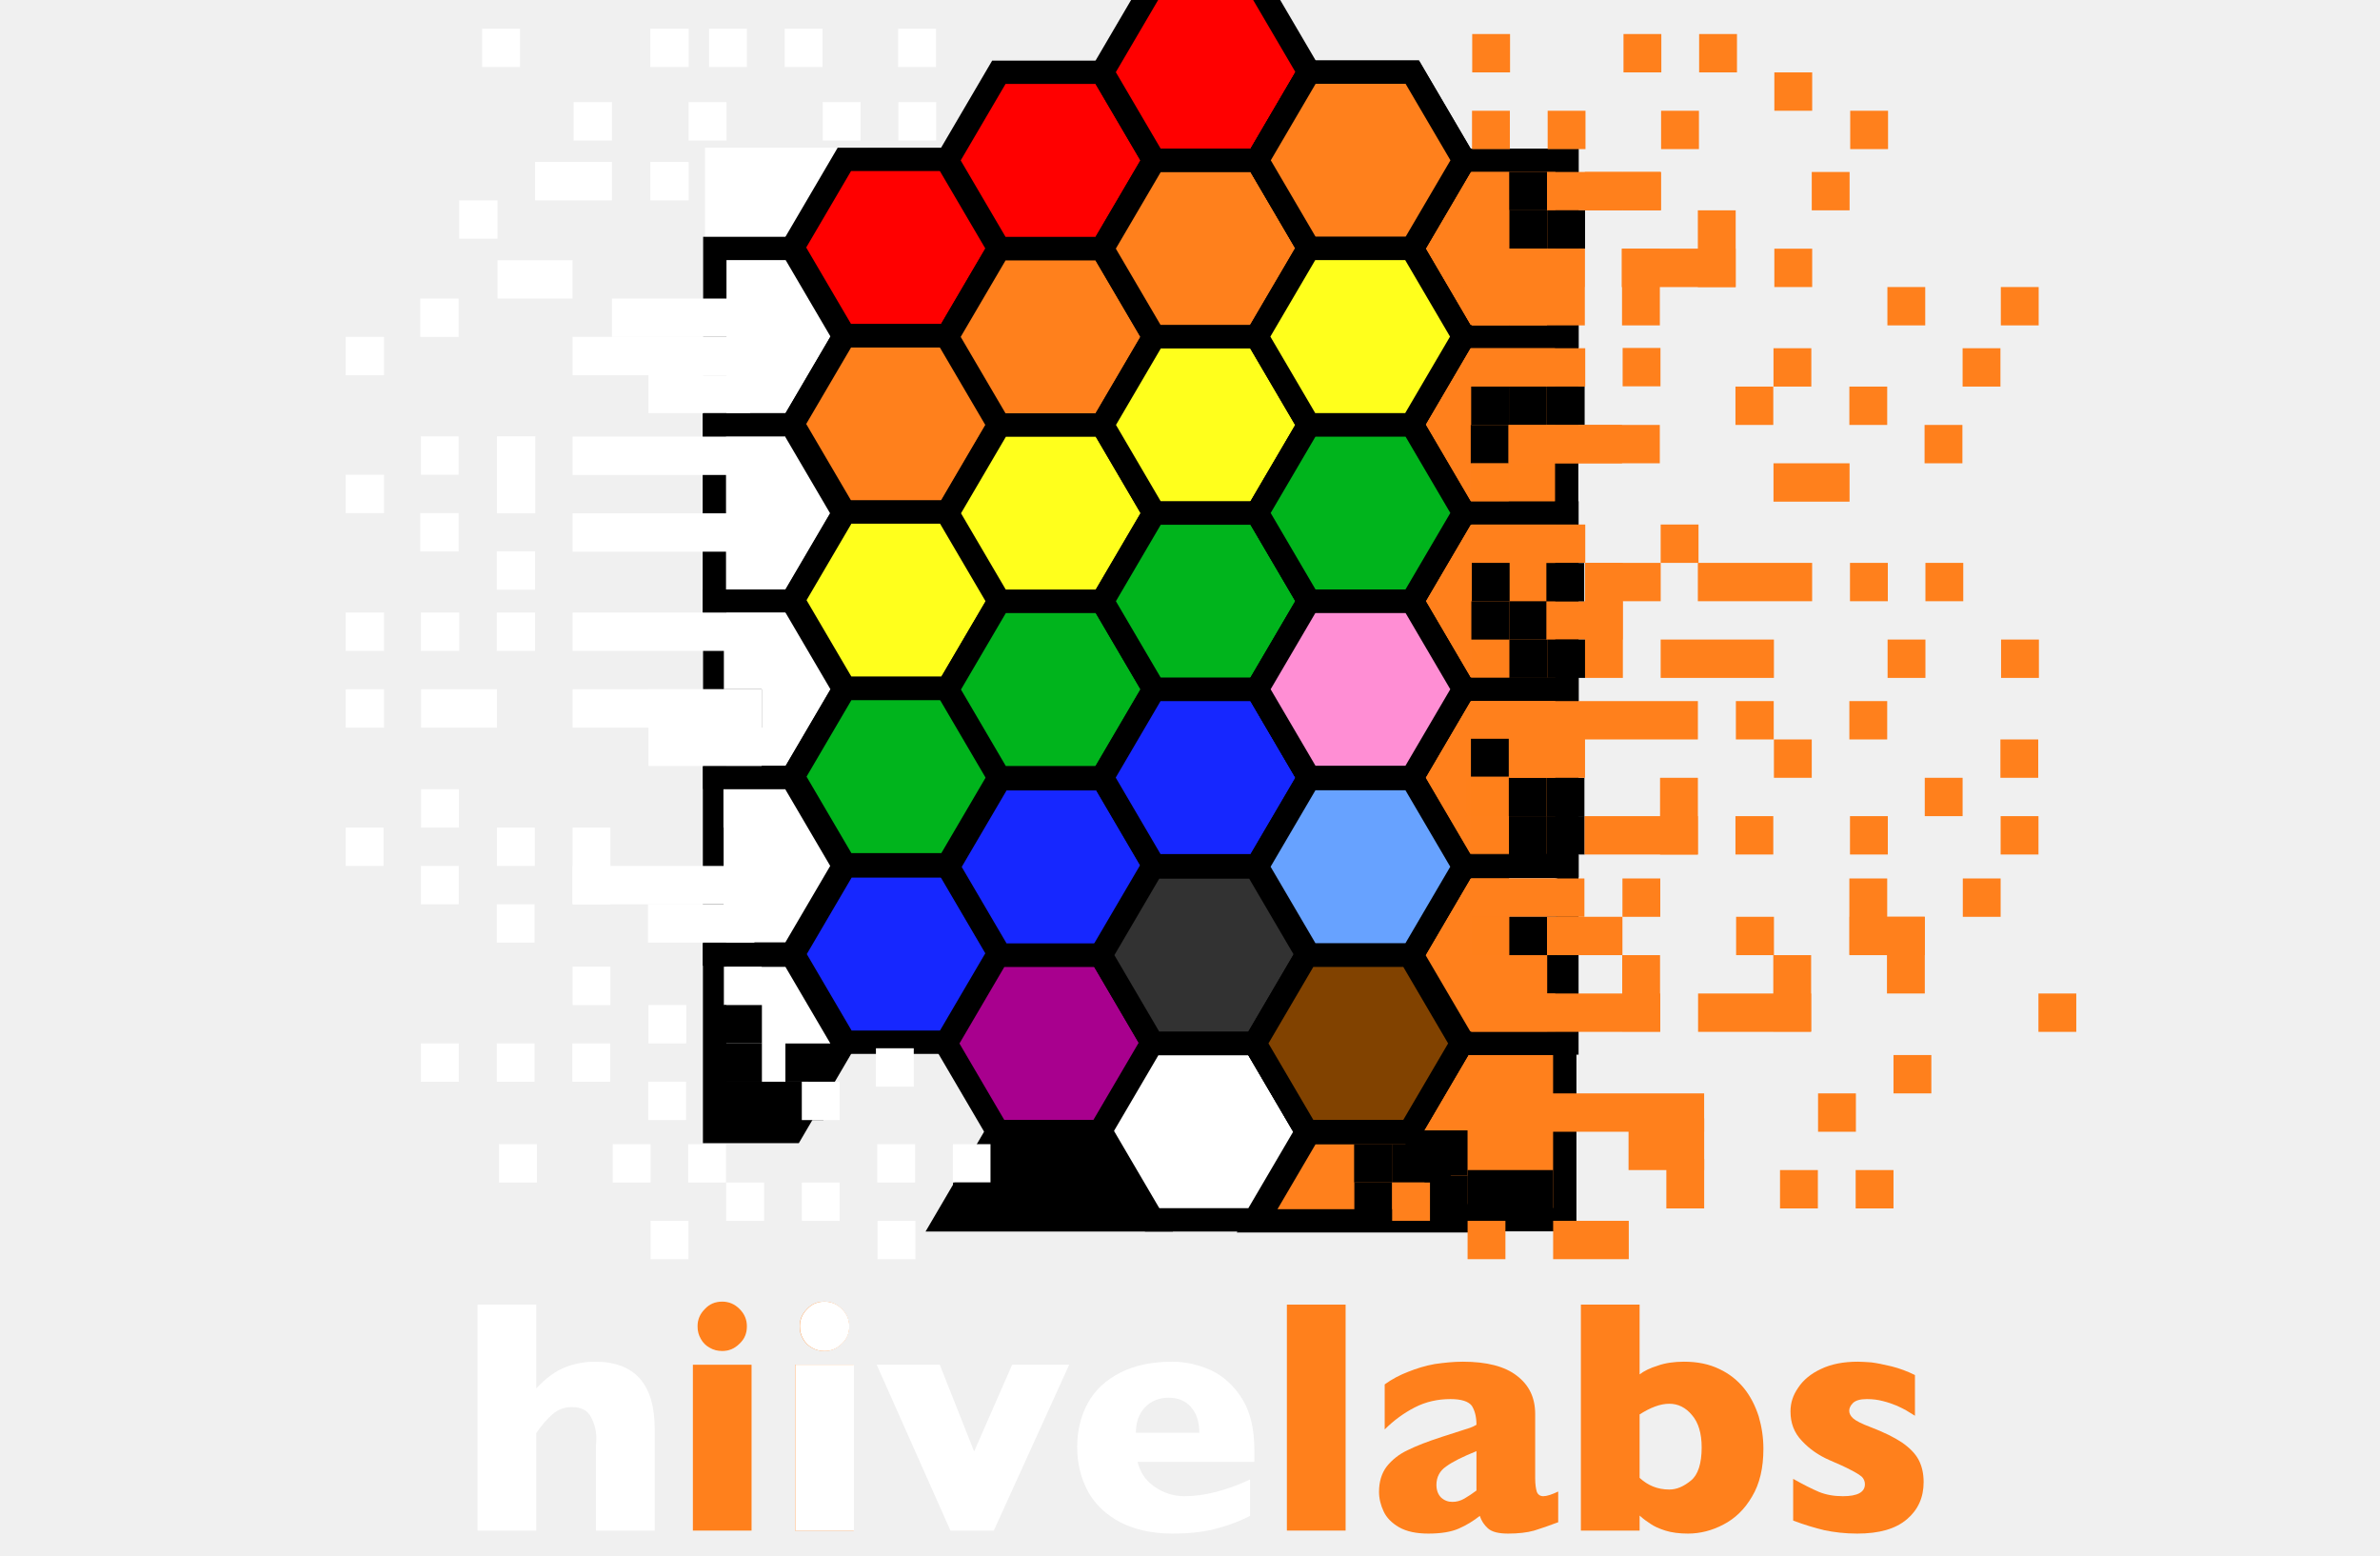
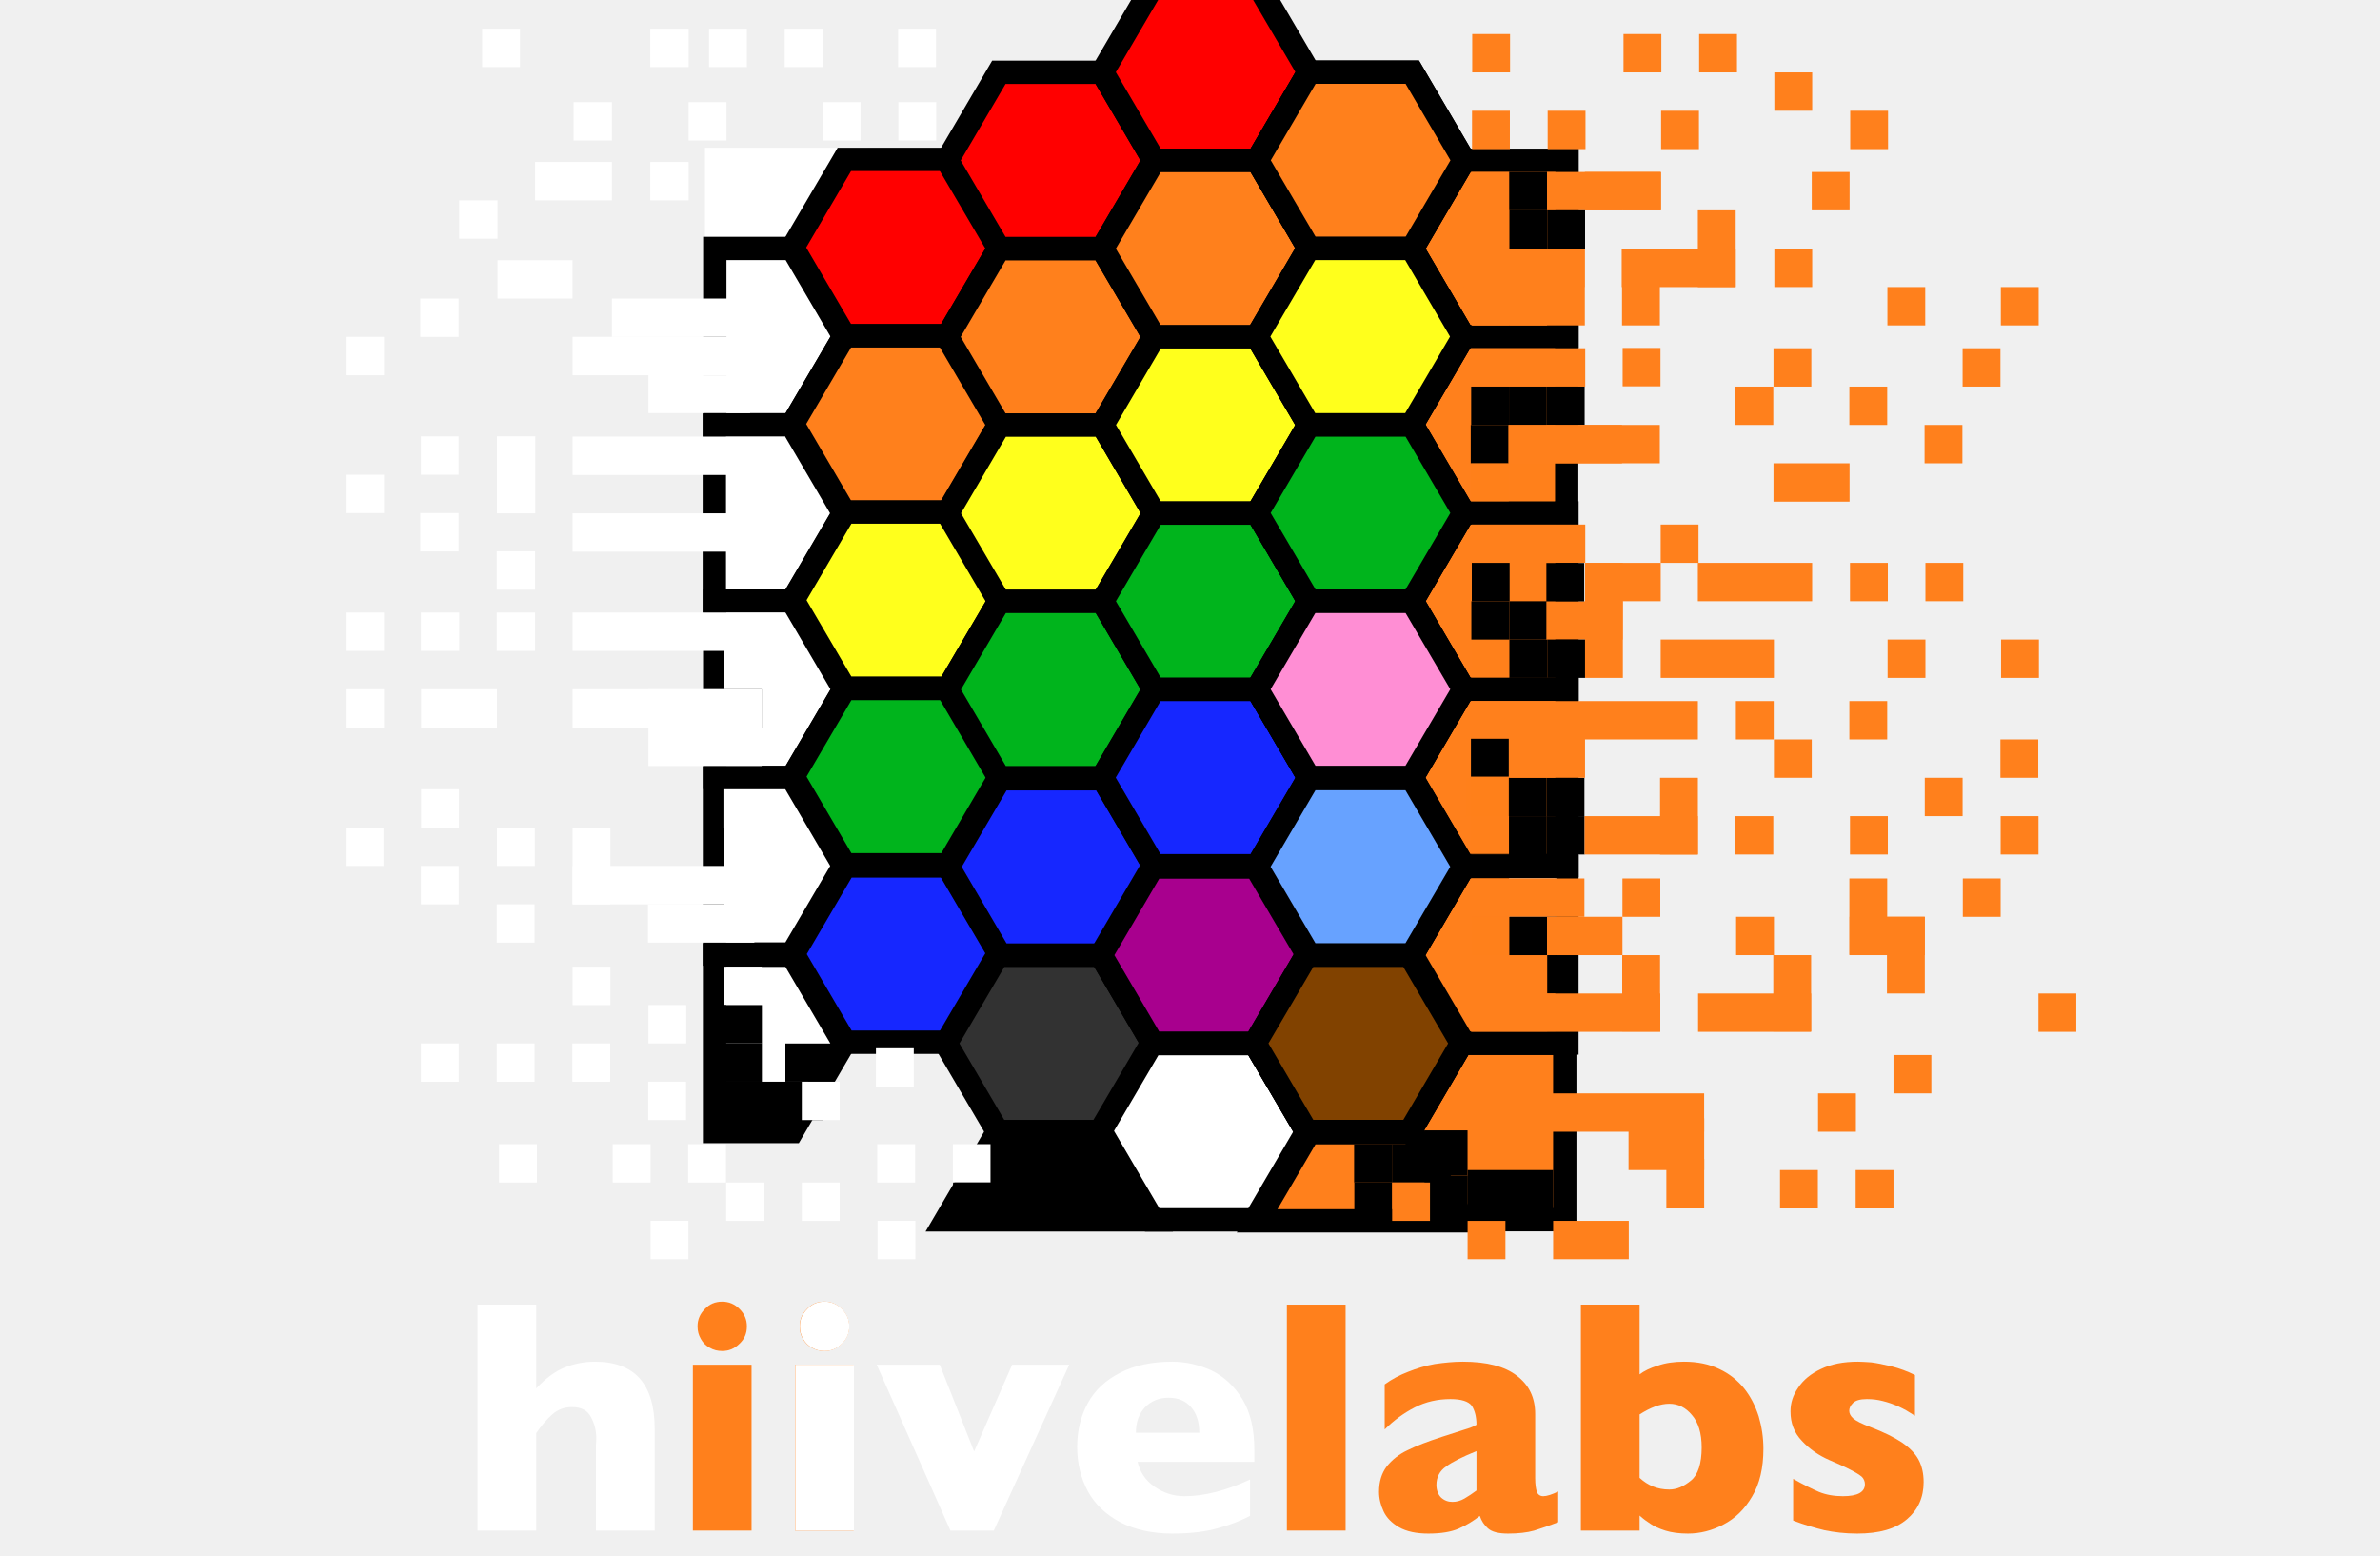
<svg xmlns="http://www.w3.org/2000/svg" width="100%" height="100%" viewBox="0 0 612 400" version="1.1" xml:space="preserve" style="fill-rule:evenodd;clip-rule:evenodd;stroke-miterlimit:10;">
  <g id="Layer_1" transform="matrix(1,0,0,1,0,-80)">
    <g transform="matrix(1,0,0,1,3,0)">
      <g>
        <path d="M181.29,120.97L181.29,143.89L201.47,143.89L214.91,120.97L181.29,120.97Z" style="fill:white;fill-rule:nonzero;" />
      </g>
      <g>
        <path d="M181.29,120.97L181.29,143.89L201.47,143.89L214.91,120.97L181.29,120.97Z" style="fill:none;fill-rule:nonzero;stroke:white;stroke-width:6px;" />
      </g>
    </g>
    <g>
      <path d="M183.81,189.19L183.81,143.87L203.75,143.87L217.04,166.53L203.75,189.19L183.81,189.19Z" style="fill:white;fill-rule:nonzero;stroke:black;stroke-width:6px;" />
      <path d="M183.69,234.6L183.69,189.28L203.63,189.28L216.92,211.94L203.63,234.6L183.69,234.6Z" style="fill:white;fill-rule:nonzero;stroke:black;stroke-width:6px;" />
      <path d="M183.79,279.85L183.79,234.53L203.73,234.53L217.02,257.19L203.73,279.85L183.79,279.85Z" style="fill:white;fill-rule:nonzero;stroke:black;stroke-width:6px;" />
      <path d="M183.73,325.26L183.73,279.94L203.67,279.94L216.96,302.6L203.67,325.26L183.73,325.26Z" style="fill:white;fill-rule:nonzero;stroke:black;stroke-width:6px;" />
    </g>
    <path d="M183.75,370.88L183.75,325.56L203.69,325.56L216.98,348.22L203.69,370.88L183.75,370.88Z" style="fill:white;fill-rule:nonzero;stroke:black;stroke-width:6px;" />
    <path d="M217.12,166.28L203.83,143.63L217.12,120.97L243.69,120.97L256.98,143.63L243.69,166.28L217.12,166.28Z" style="fill:rgb(255,0,0);fill-rule:nonzero;stroke:black;stroke-width:6px;" />
    <path d="M217.12,211.65L203.83,188.99L217.12,166.34L243.69,166.34L256.98,188.99L243.69,211.65L217.12,211.65Z" style="fill:rgb(255,128,28);fill-rule:nonzero;stroke:black;stroke-width:6px;" />
    <path d="M217.21,256.94L203.92,234.29L217.21,211.63L243.78,211.63L257.07,234.29L243.78,256.94L217.21,256.94Z" style="fill:rgb(255,255,28);fill-rule:nonzero;stroke:black;stroke-width:6px;" />
    <path d="M217.21,302.31L203.92,279.65L217.21,256.99L243.78,256.99L257.07,279.65L243.78,302.31L217.21,302.31Z" style="fill:rgb(0,180,28);fill-rule:nonzero;stroke:black;stroke-width:6px;" />
    <path d="M217.27,347.93L203.98,325.27L217.27,302.61L243.84,302.61L257.13,325.27L243.84,347.93L217.27,347.93Z" style="fill:rgb(22,39,255);fill-rule:nonzero;stroke:black;stroke-width:6px;" />
    <path d="M256.85,143.89L243.56,121.24L256.85,98.58L283.42,98.58L296.71,121.24L283.42,143.89L256.85,143.89Z" style="fill:rgb(255,0,0);fill-rule:nonzero;stroke:black;stroke-width:6px;" />
    <path d="M256.85,189.26L243.56,166.6L256.85,143.95L283.42,143.95L296.71,166.6L283.42,189.26L256.85,189.26Z" style="fill:rgb(255,128,28);fill-rule:nonzero;stroke:black;stroke-width:6px;" />
    <path d="M256.93,234.6L243.64,211.95L256.93,189.29L283.5,189.29L296.79,211.95L283.5,234.6L256.93,234.6Z" style="fill:rgb(255,255,28);fill-rule:nonzero;stroke:black;stroke-width:6px;" />
    <path d="M256.92,279.92L243.63,257.26L256.92,234.61L283.49,234.61L296.78,257.26L283.49,279.92L256.92,279.92Z" style="fill:rgb(0,180,28);fill-rule:nonzero;stroke:black;stroke-width:6px;" />
    <path d="M257.11,325.52L243.82,302.86L257.11,280.2L283.69,280.2L296.97,302.86L283.69,325.52L257.11,325.52Z" style="fill:rgb(22,39,255);fill-rule:nonzero;stroke:black;stroke-width:6px;" />
-     <path d="M256.53,370.91L243.24,348.25L256.53,325.59L283.1,325.59L296.39,348.25L283.1,370.91L256.53,370.91Z" style="fill:rgb(168,0,142);fill-rule:nonzero;stroke:black;stroke-width:6px;" />
+     <path d="M256.53,370.91L243.24,348.25L256.53,325.59L283.1,325.59L296.39,348.25L283.1,370.91L256.53,370.91Z" style="fill:rgb(50,50,50);fill-rule:nonzero;stroke:black;stroke-width:6px;" />
    <path d="M296.74,121.21L283.45,98.55L296.74,75.89L323.31,75.89L336.6,98.55L323.31,121.21L296.74,121.21Z" style="fill:rgb(255,0,0);fill-rule:nonzero;stroke:black;stroke-width:6px;" />
    <path d="M296.74,166.58L283.45,143.92L296.74,121.26L323.31,121.26L336.6,143.92L323.31,166.58L296.74,166.58Z" style="fill:rgb(255,128,28);fill-rule:nonzero;stroke:black;stroke-width:6px;" />
    <path d="M296.77,211.9L283.49,189.24L296.77,166.58L323.35,166.58L336.64,189.24L323.35,211.9L296.77,211.9Z" style="fill:rgb(255,255,28);fill-rule:nonzero;stroke:black;stroke-width:6px;" />
    <path d="M296.76,257.21L283.47,234.56L296.76,211.9L323.34,211.9L336.63,234.56L323.34,257.21L296.76,257.21Z" style="fill:rgb(0,180,28);fill-rule:nonzero;stroke:black;stroke-width:6px;" />
-     <path d="M296.37,348.2L283.08,325.54L296.37,302.88L322.94,302.88L336.23,325.54L322.94,348.2L296.37,348.2Z" style="fill:rgb(50,50,50);fill-rule:nonzero;stroke:black;stroke-width:6px;" />
+     <path d="M296.37,348.2L283.08,325.54L296.37,302.88L322.94,302.88L336.23,325.54L322.94,348.2L296.37,348.2Z" style="fill:rgb(168,0,142);fill-rule:nonzero;stroke:black;stroke-width:6px;" />
    <path d="M296.15,393.59L282.86,370.93L296.15,348.28L322.72,348.28L336.01,370.93L322.72,393.59L296.15,393.59Z" style="fill:white;fill-rule:nonzero;stroke:black;stroke-width:6px;" />
    <path d="M296.7,302.56L283.42,279.9L296.7,257.24L323.28,257.24L336.57,279.9L323.28,302.56L296.7,302.56Z" style="fill:rgb(22,39,255);fill-rule:nonzero;stroke:black;stroke-width:6px;" />
    <path d="M243.24,393.59L256.53,370.93L283.1,370.93L296.39,393.59L243.24,393.59Z" style="fill-rule:nonzero;stroke:black;stroke-width:6px;" />
    <rect x="127.94" y="146.89" width="19.29" height="9.86" style="fill:white;" />
    <rect x="108.07" y="156.75" width="9.86" height="9.86" style="fill:white;" />
    <rect x="88.89" y="166.6" width="9.86" height="9.86" style="fill:white;" />
    <rect x="147.24" y="166.6" width="51.08" height="9.86" style="fill:white;" />
    <rect x="166.74" y="176.46" width="26.15" height="9.73" style="fill:white;" />
    <rect x="108.23" y="192.18" width="9.7" height="9.86" style="fill:white;" />
    <rect x="127.79" y="192.16" width="9.86" height="19.81" style="fill:white;" />
    <rect x="88.89" y="202.04" width="9.86" height="9.86" style="fill:white;" />
    <rect x="108.07" y="211.9" width="9.86" height="9.86" style="fill:white;" />
    <rect x="147.24" y="211.96" width="58.45" height="9.86" style="fill:white;" />
    <rect x="127.73" y="221.73" width="9.86" height="9.86" style="fill:white;" />
    <rect x="88.89" y="237.47" width="9.86" height="9.86" style="fill:white;" />
    <rect x="108.23" y="237.47" width="9.86" height="9.86" style="fill:white;" />
    <rect x="127.73" y="237.47" width="9.86" height="9.86" style="fill:white;" />
    <rect x="147.24" y="237.47" width="54.7" height="9.86" style="fill:white;" />
    <rect x="186.14" y="245.43" width="11.17" height="13.71" style="fill:white;" />
    <rect x="88.89" y="257.19" width="9.86" height="9.86" style="fill:white;" />
    <rect x="108.28" y="257.19" width="19.5" height="9.86" style="fill:white;" />
    <rect x="147.24" y="257.19" width="48.52" height="9.86" style="fill:white;" />
    <rect x="186.14" y="257.19" width="9.73" height="9.86" />
    <rect x="166.74" y="257.19" width="29.12" height="19.72" style="fill:white;" />
    <rect x="108.28" y="282.89" width="9.73" height="9.86" style="fill:white;" />
    <rect x="186.03" y="282.89" width="15.91" height="9.86" style="fill:white;" />
    <rect x="88.89" y="292.75" width="9.73" height="9.86" style="fill:white;" />
    <rect x="127.79" y="292.75" width="9.73" height="9.86" style="fill:white;" />
    <rect x="147.24" y="292.75" width="9.73" height="19.72" style="fill:white;" />
    <rect x="186.08" y="287.82" width="9.73" height="25.16" style="fill:white;" />
    <rect x="108.23" y="302.61" width="9.73" height="9.86" style="fill:white;" />
    <rect x="147.24" y="302.61" width="48.52" height="9.86" style="fill:white;" />
    <rect x="127.73" y="312.46" width="9.73" height="9.86" style="fill:white;" />
    <rect x="166.63" y="312.46" width="27.35" height="9.86" style="fill:white;" />
    <rect x="167.29" y="393.84" width="9.73" height="9.86" style="fill:white;" />
    <rect x="225.65" y="393.84" width="9.73" height="9.86" style="fill:white;" />
    <rect x="123.98" y="87.38" width="9.73" height="9.86" style="fill:white;" />
    <rect x="167.22" y="87.38" width="9.86" height="9.86" style="fill:white;" />
    <rect x="182.33" y="87.38" width="9.73" height="9.86" style="fill:white;" />
    <rect x="201.78" y="87.38" width="9.73" height="9.86" style="fill:white;" />
    <rect x="230.95" y="87.38" width="9.73" height="9.86" style="fill:white;" />
    <rect x="147.5" y="106.26" width="9.86" height="9.86" style="fill:white;" />
    <rect x="177.08" y="106.26" width="9.73" height="9.86" style="fill:white;" />
    <rect x="211.56" y="106.26" width="9.73" height="9.86" style="fill:white;" />
    <rect x="231.01" y="106.26" width="9.73" height="9.86" style="fill:white;" />
    <rect x="137.59" y="121.64" width="19.77" height="9.86" style="fill:white;" />
    <rect x="167.22" y="121.64" width="9.86" height="9.86" style="fill:white;" />
    <rect x="118.08" y="131.5" width="9.86" height="9.86" style="fill:white;" />
    <g transform="matrix(1,0,0,1,0,-1)">
      <rect x="182.94" y="131.5" width="9.73" height="9.86" style="fill:white;" />
    </g>
    <rect x="147.24" y="328.51" width="9.73" height="9.86" style="fill:white;" />
    <rect x="166.74" y="338.37" width="9.73" height="9.86" style="fill:white;" />
    <rect x="127.73" y="348.23" width="9.73" height="9.86" style="fill:white;" />
    <rect x="147.18" y="348.23" width="9.73" height="9.86" style="fill:white;" />
    <rect x="166.69" y="358.08" width="9.73" height="9.86" style="fill:white;" />
    <rect x="186.14" y="358.08" width="16.95" height="9.86" />
    <rect x="225.24" y="349.48" width="9.73" height="9.86" style="fill:white;" />
    <rect x="128.33" y="374.13" width="9.73" height="9.86" style="fill:white;" />
    <path d="M138.05,383.99L138.05,374.13" style="fill:none;fill-rule:nonzero;" />
    <rect x="176.95" y="374.13" width="9.73" height="9.86" style="fill:white;" />
    <rect x="186.74" y="383.99" width="9.73" height="9.86" style="fill:white;" />
    <rect x="225.58" y="374.13" width="9.73" height="9.86" style="fill:white;" />
    <rect x="245.03" y="374.13" width="9.73" height="9.86" style="fill:white;" />
    <rect x="254.75" y="373.84" width="9.73" height="16.81" />
    <path d="M138.11,393.84L138.11,383.99" style="fill:none;fill-rule:nonzero;" />
    <path d="M157.56,383.99L157.56,393.84" style="fill:none;fill-rule:nonzero;" />
    <rect x="157.56" y="374.13" width="9.73" height="9.86" style="fill:white;" />
    <rect x="206.18" y="383.99" width="9.73" height="9.86" style="fill:white;" />
    <rect x="245.08" y="383.99" width="9.73" height="9.86" />
    <g>
      <path d="M376.38,166.53L363.1,143.87L376.38,121.21L402.96,121.21L402.96,166.53L376.38,166.53Z" style="fill:rgb(255,128,28);fill-rule:nonzero;stroke:black;stroke-width:6px;" />
      <path d="M375.79,393.54L362.5,370.88L375.79,348.23L402.37,348.23L402.37,393.54L375.79,393.54Z" style="fill:rgb(255,128,28);fill-rule:nonzero;stroke:black;stroke-width:6px;" />
      <path d="M376.35,302.51L363.06,279.85L376.35,257.19L402.93,257.19L402.93,302.51L376.35,302.51Z" style="fill:rgb(255,128,28);fill-rule:nonzero;stroke:black;stroke-width:6px;" />
      <path d="M376.36,257.19L363.07,234.53L376.36,211.87L402.93,211.87L402.93,257.19L376.36,257.19Z" style="fill:rgb(255,128,28);fill-rule:nonzero;stroke:black;stroke-width:6px;" />
      <path d="M376.28,211.85L362.99,189.19L376.28,166.53L402.86,166.53L402.86,211.85L376.28,211.85Z" style="fill:rgb(255,128,28);fill-rule:nonzero;stroke:black;stroke-width:6px;" />
      <path d="M376.34,348.13L363.06,325.47L376.34,302.81L402.92,302.81L402.92,348.13L376.34,348.13Z" style="fill:rgb(255,128,28);fill-rule:nonzero;stroke:black;stroke-width:6px;" />
    </g>
    <rect x="378.35" y="124.21" width="9.73" height="9.86" style="fill:rgb(255,128,28);" />
    <rect x="388.08" y="124.21" width="9.73" height="9.86" />
    <rect x="407.53" y="124.21" width="9.73" height="9.86" style="fill:rgb(255,128,28);" />
    <rect x="417.25" y="124.21" width="9.73" height="9.86" style="fill:rgb(255,128,28);" />
    <rect x="465.88" y="124.21" width="9.73" height="9.86" style="fill:rgb(255,128,28);" />
    <rect x="378.41" y="134.07" width="9.73" height="9.86" style="fill:rgb(255,128,28);" />
    <rect x="436.59" y="134.07" width="9.73" height="19.72" style="fill:rgb(255,128,28);" />
    <rect x="378.3" y="143.93" width="9.73" height="9.86" style="fill:rgb(255,128,28);" />
    <rect x="417.03" y="143.92" width="29.28" height="9.88" style="fill:rgb(255,128,28);" />
    <rect x="456.26" y="143.93" width="9.73" height="9.86" style="fill:rgb(255,128,28);" />
    <rect x="378.35" y="153.79" width="9.73" height="9.86" style="fill:rgb(255,128,28);" />
    <rect x="397.8" y="124.21" width="29.34" height="9.86" style="fill:rgb(255,128,28);" />
    <rect x="388.13" y="134.07" width="9.73" height="9.86" />
    <rect x="397.86" y="134.07" width="9.73" height="9.86" />
    <rect x="376.5" y="143.93" width="30.97" height="9.86" style="fill:rgb(255,128,28);" />
    <rect x="388.08" y="153.79" width="9.73" height="9.86" style="fill:rgb(255,128,28);" />
    <rect x="378.52" y="143.93" width="29.01" height="19.72" style="fill:rgb(255,128,28);" />
    <rect x="417.09" y="143.93" width="9.73" height="19.72" style="fill:rgb(255,128,28);" />
    <rect x="485.33" y="153.79" width="9.73" height="9.86" style="fill:rgb(255,128,28);" />
    <rect x="514.5" y="153.79" width="9.73" height="9.86" style="fill:rgb(255,128,28);" />
    <rect x="378.24" y="169.52" width="29.39" height="9.86" style="fill:rgb(255,128,28);" />
    <rect x="417.25" y="169.45" width="9.73" height="9.86" style="fill:rgb(255,128,28);" />
    <rect x="456.04" y="169.52" width="9.73" height="9.86" style="fill:rgb(255,128,28);" />
    <rect x="504.67" y="169.52" width="9.73" height="9.86" style="fill:rgb(255,128,28);" />
    <rect x="378.3" y="179.38" width="9.73" height="9.86" />
    <rect x="388.02" y="179.38" width="9.73" height="9.86" />
    <rect x="397.75" y="179.38" width="9.73" height="9.86" />
    <rect x="475.55" y="179.38" width="9.73" height="9.86" style="fill:rgb(255,128,28);" />
    <rect x="378.19" y="189.24" width="9.73" height="9.86" />
    <rect x="397.64" y="189.24" width="9.73" height="9.86" style="fill:rgb(255,128,28);" />
    <rect x="407.36" y="189.24" width="9.73" height="9.86" style="fill:rgb(255,128,28);" />
    <rect x="387.91" y="189.24" width="38.9" height="9.86" style="fill:rgb(255,128,28);" />
    <rect x="494.89" y="189.24" width="9.73" height="9.86" style="fill:rgb(255,128,28);" />
    <rect x="378.24" y="199.1" width="9.73" height="9.86" style="fill:rgb(255,128,28);fill-opacity:0.32;" />
    <rect x="378.3" y="199.1" width="21.51" height="9.86" style="fill:rgb(255,128,28);fill-opacity:0.32;" />
    <rect x="456.04" y="199.1" width="19.56" height="9.86" style="fill:rgb(255,128,28);" />
    <rect x="378.41" y="214.84" width="29.23" height="9.86" style="fill:rgb(255,128,28);" />
    <rect x="378.46" y="224.7" width="9.73" height="9.86" style="fill:rgb(255,128,28);fill-opacity:0.32;" />
    <rect x="378.35" y="234.56" width="9.73" height="9.86" style="fill:rgb(255,128,28);fill-opacity:0.32;" />
    <rect x="388.08" y="234.56" width="9.73" height="9.86" />
    <rect x="378.41" y="244.41" width="9.73" height="9.86" style="fill:rgb(255,128,28);fill-opacity:0.32;" />
    <rect x="388.13" y="244.41" width="9.73" height="9.86" />
    <rect x="378.3" y="260.23" width="58.3" height="9.86" style="fill:rgb(255,128,28);" />
    <rect x="378.35" y="270.09" width="9.73" height="9.86" style="fill:rgb(255,128,28);fill-opacity:0.32;" />
    <rect x="376.85" y="279.95" width="11.11" height="9.86" style="fill:rgb(255,128,28);fill-opacity:0.32;" />
    <rect x="387.97" y="279.95" width="9.73" height="9.86" />
    <rect x="378.3" y="279.95" width="9.73" height="19.72" style="fill:rgb(255,128,28);fill-opacity:0.32;" />
    <rect x="388.02" y="289.81" width="9.73" height="9.86" />
    <rect x="427.03" y="214.84" width="9.73" height="9.86" style="fill:rgb(255,128,28);" />
    <rect x="407.64" y="224.7" width="19.4" height="9.86" style="fill:rgb(255,128,28);" />
    <rect x="436.59" y="224.7" width="29.39" height="9.86" style="fill:rgb(255,128,28);" />
    <rect x="475.71" y="224.7" width="9.73" height="9.86" style="fill:rgb(255,128,28);" />
    <rect x="495.11" y="224.7" width="9.73" height="9.86" style="fill:rgb(255,128,28);" />
    <rect x="397.64" y="234.56" width="19.61" height="9.86" style="fill:rgb(255,128,28);" />
    <rect x="397.86" y="244.41" width="9.73" height="9.86" />
    <rect x="407.58" y="224.73" width="9.73" height="29.54" style="fill:rgb(255,128,28);" />
    <rect x="427.03" y="244.41" width="29.12" height="9.86" style="fill:rgb(255,128,28);" />
    <rect x="485.38" y="244.41" width="9.73" height="9.86" style="fill:rgb(255,128,28);" />
    <rect x="514.56" y="244.41" width="9.73" height="9.86" style="fill:rgb(255,128,28);" />
    <rect x="446.37" y="260.23" width="9.73" height="9.86" style="fill:rgb(255,128,28);" />
    <rect x="475.55" y="260.23" width="9.73" height="9.86" style="fill:rgb(255,128,28);" />
    <rect x="456.15" y="270.09" width="9.73" height="9.86" style="fill:rgb(255,128,28);" />
    <rect x="397.69" y="279.95" width="9.73" height="9.86" />
    <rect x="426.87" y="279.95" width="9.73" height="19.72" style="fill:rgb(255,128,28);" />
    <rect x="446.26" y="289.81" width="9.73" height="9.86" style="fill:rgb(255,128,28);" />
    <rect x="494.94" y="279.95" width="9.73" height="9.86" style="fill:rgb(255,128,28);" />
    <rect x="514.39" y="270.09" width="9.73" height="9.86" style="fill:rgb(255,128,28);" />
    <rect x="397.75" y="289.81" width="9.73" height="9.86" />
    <rect x="407.47" y="289.81" width="29.12" height="9.86" style="fill:rgb(255,128,28);" />
    <rect x="514.45" y="289.81" width="9.73" height="9.86" style="fill:rgb(255,128,28);" />
    <rect x="388.04" y="305.83" width="12.36" height="9.86" style="fill:white;" />
    <rect x="417.2" y="305.83" width="9.73" height="9.86" style="fill:rgb(255,128,28);" />
    <rect x="378.35" y="305.83" width="29.07" height="9.86" style="fill:rgb(255,128,28);" />
    <rect x="475.55" y="305.83" width="9.73" height="19.64" style="fill:rgb(255,128,28);" />
    <rect x="504.72" y="305.83" width="9.73" height="9.86" style="fill:rgb(255,128,28);" />
    <rect x="378.35" y="315.68" width="9.73" height="9.86" style="fill:rgb(255,128,28);fill-opacity:0.32;" />
    <rect x="388.11" y="315.68" width="12.36" height="9.86" />
    <rect x="397.8" y="315.68" width="19.4" height="9.86" style="fill:rgb(255,128,28);" />
    <rect x="446.43" y="315.68" width="9.73" height="9.86" style="fill:rgb(255,128,28);" />
    <rect x="475.6" y="315.68" width="19.34" height="9.86" style="fill:rgb(255,128,28);" />
    <rect x="387.97" y="325.54" width="12.36" height="9.86" />
    <rect x="417.14" y="325.54" width="9.73" height="19.61" style="fill:rgb(255,128,28);" />
    <rect x="455.99" y="325.54" width="9.73" height="19.61" style="fill:rgb(255,128,28);" />
    <rect x="485.22" y="315.68" width="9.73" height="19.72" style="fill:rgb(255,128,28);" />
    <rect x="436.65" y="335.4" width="29.07" height="9.86" style="fill:rgb(255,128,28);" />
    <rect x="524.17" y="335.4" width="9.73" height="9.86" style="fill:rgb(255,128,28);" />
    <rect x="486.9" y="351.22" width="9.73" height="9.86" style="fill:rgb(255,128,28);" />
    <rect x="383.76" y="361.08" width="54.45" height="9.86" style="fill:rgb(255,128,28);" />
    <rect x="467.5" y="361.08" width="9.73" height="9.86" style="fill:rgb(255,128,28);" />
    <rect x="418.77" y="367.5" width="19.45" height="13.29" style="fill:rgb(255,128,28);" />
    <rect x="428.49" y="377.93" width="9.73" height="12.72" style="fill:rgb(255,128,28);" />
    <rect x="457.72" y="380.79" width="9.73" height="9.86" style="fill:rgb(255,128,28);" />
    <rect x="477.17" y="380.79" width="9.73" height="9.86" style="fill:rgb(255,128,28);" />
    <rect x="378.57" y="88.75" width="9.73" height="9.86" style="fill:rgb(255,128,28);" />
    <rect x="417.47" y="88.75" width="9.73" height="9.86" style="fill:rgb(255,128,28);" />
    <rect x="436.92" y="88.75" width="9.73" height="9.86" style="fill:rgb(255,128,28);" />
    <rect x="456.26" y="98.61" width="9.73" height="9.86" style="fill:rgb(255,128,28);" />
    <rect x="378.52" y="108.47" width="9.73" height="9.86" style="fill:rgb(255,128,28);" />
    <rect x="397.97" y="108.47" width="9.73" height="9.86" style="fill:rgb(255,128,28);" />
    <rect x="427.14" y="108.47" width="9.73" height="9.86" style="fill:rgb(255,128,28);" />
    <rect x="475.77" y="108.47" width="9.73" height="9.86" style="fill:rgb(255,128,28);" />
    <g>
      <path d="M336.58,143.87L323.3,121.21L336.58,98.55L363.16,98.55L376.45,121.21L363.16,143.87L336.58,143.87Z" style="fill:rgb(255,128,28);fill-rule:nonzero;stroke:black;stroke-width:6px;" />
      <path d="M335.99,370.88L322.7,348.23L335.99,325.57L362.57,325.57L375.85,348.23L362.57,370.88L335.99,370.88Z" style="fill:rgb(255,128,28);fill-rule:nonzero;stroke:black;stroke-width:6px;" />
      <path d="M336.55,279.85L323.26,257.19L336.55,234.53L363.12,234.53L376.41,257.19L363.12,279.85L336.55,279.85Z" style="fill:rgb(255,128,28);fill-rule:nonzero;stroke:black;stroke-width:6px;" />
      <path d="M336.56,234.53L323.27,211.87L336.56,189.21L363.13,189.21L376.42,211.87L363.13,234.53L336.56,234.53Z" style="fill:rgb(255,128,28);fill-rule:nonzero;stroke:black;stroke-width:6px;" />
      <path d="M336.48,189.19L323.19,166.53L336.48,143.87L363.06,143.87L376.34,166.53L363.06,189.19L336.48,189.19Z" style="fill:rgb(255,128,28);fill-rule:nonzero;stroke:black;stroke-width:6px;" />
      <path d="M336.54,325.47L323.25,302.81L336.54,280.15L363.12,280.15L376.4,302.81L363.12,325.47L336.54,325.47Z" style="fill:rgb(255,128,28);fill-rule:nonzero;stroke:black;stroke-width:6px;" />
    </g>
    <path d="M336.58,143.87L323.3,121.21L336.58,98.55L363.16,98.55L376.45,121.21L363.16,143.87L336.58,143.87Z" style="fill:rgb(255,128,28);fill-rule:nonzero;stroke:black;stroke-width:6px;" />
    <path d="M335.99,370.88L322.7,348.23L335.99,325.57L362.57,325.57L375.85,348.23L362.57,370.88L335.99,370.88Z" style="fill:rgb(129,66,0);fill-rule:nonzero;stroke:black;stroke-width:6px;" />
    <path d="M336.55,279.85L323.26,257.19L336.55,234.53L363.12,234.53L376.41,257.19L363.12,279.85L336.55,279.85Z" style="fill:rgb(255,142,212);fill-rule:nonzero;stroke:black;stroke-width:6px;" />
    <path d="M336.56,234.53L323.27,211.87L336.56,189.21L363.13,189.21L376.42,211.87L363.13,234.53L336.56,234.53Z" style="fill:rgb(0,180,28);fill-rule:nonzero;stroke:black;stroke-width:6px;" />
    <path d="M336.48,189.19L323.19,166.53L336.48,143.87L363.06,143.87L376.34,166.53L363.06,189.19L336.48,189.19Z" style="fill:rgb(255,255,28);fill-rule:nonzero;stroke:black;stroke-width:6px;" />
    <path d="M336.54,325.47L323.25,302.81L336.54,280.15L363.12,280.15L376.4,302.81L363.12,325.47L336.54,325.47Z" style="fill:rgb(103,162,255);fill-rule:nonzero;stroke:black;stroke-width:6px;" />
    <path d="M323.26,393.84L336.55,371.19L363.12,371.19L376.41,393.84L323.26,393.84Z" style="fill:rgb(255,128,28);fill-rule:nonzero;stroke:black;stroke-width:6px;" />
    <rect x="348.2" y="374.13" width="9.73" height="9.86" />
    <rect x="348.26" y="383.99" width="9.73" height="9.86" />
    <rect x="377.38" y="393.84" width="9.73" height="9.86" style="fill:rgb(255,128,28);" />
    <rect x="399.38" y="393.84" width="19.45" height="9.86" style="fill:rgb(255,128,28);" />
    <rect x="366.3" y="382.22" width="11.13" height="11.63" />
    <rect x="366.24" y="370.59" width="11.13" height="11.63" />
    <rect x="377.38" y="380.79" width="22" height="13.05" />
    <rect x="357.93" y="374.13" width="9.73" height="9.86" />
    <rect x="357.98" y="383.99" width="9.73" height="9.86" style="fill:rgb(255,128,28);" />
    <rect x="446.26" y="179.38" width="9.73" height="9.86" style="fill:rgb(255,128,28);" />
    <rect x="378.46" y="224.7" width="9.73" height="9.86" />
    <rect x="378.35" y="234.56" width="9.73" height="9.86" />
    <rect x="378.24" y="269.92" width="9.73" height="9.73" />
    <rect x="388.13" y="260.5" width="19.45" height="19.45" style="fill:rgb(255,128,28);" />
    <rect x="475.71" y="289.81" width="9.73" height="9.86" style="fill:rgb(255,128,28);" />
    <rect x="397.64" y="224.73" width="9.73" height="9.86" />
    <rect x="182.94" y="121.64" width="9.73" height="9.86" style="fill:white;" />
    <rect x="192.66" y="121.64" width="9.73" height="9.86" style="fill:white;" />
    <rect x="157.36" y="156.75" width="44.58" height="9.86" style="fill:white;" />
    <rect x="201.96" y="348.25" width="12.2" height="9.83" />
    <rect x="202.02" y="358.08" width="9.73" height="9.86" />
    <rect x="206.18" y="358.08" width="9.73" height="9.86" style="fill:white;" />
    <rect x="186.14" y="328.51" width="9.73" height="9.86" style="fill:white;" />
    <rect x="186.19" y="338.37" width="9.73" height="9.86" />
    <rect x="186.19" y="348.23" width="9.73" height="9.86" />
    <rect x="147.24" y="192.24" width="54.7" height="9.86" style="fill:white;" />
    <rect x="108.23" y="348.23" width="9.73" height="9.86" style="fill:white;" />
    <rect x="378.24" y="325.54" width="19.61" height="19.61" style="fill:rgb(255,128,28);" />
    <rect x="378.3" y="335.4" width="48.63" height="9.86" style="fill:rgb(255,128,28);" />
    <g transform="matrix(0.65,0,0,0.65,20,147)">
      <g transform="matrix(1,0,0,1,150.748,502.259)">
        <g transform="matrix(132,0,0,132,0,0)">
          <path d="M0.587,-0L0.411,-0L0.411,-0.258C0.411,-0.26 0.412,-0.269 0.412,-0.275C0.412,-0.299 0.407,-0.32 0.396,-0.34C0.386,-0.36 0.367,-0.37 0.339,-0.37C0.317,-0.37 0.297,-0.363 0.28,-0.348C0.263,-0.333 0.247,-0.314 0.232,-0.292L0.232,-0L0.056,-0L0.056,-0.677L0.232,-0.677L0.232,-0.426C0.261,-0.457 0.29,-0.478 0.318,-0.489C0.346,-0.5 0.376,-0.506 0.408,-0.506C0.527,-0.506 0.587,-0.439 0.587,-0.305L0.587,-0Z" style="fill:white;fill-rule:nonzero;" />
        </g>
        <g transform="matrix(132,0,0,132,83.9824,0)">
          <path d="M0.227,-0.612C0.227,-0.591 0.22,-0.574 0.205,-0.56C0.19,-0.545 0.173,-0.538 0.153,-0.538C0.139,-0.538 0.127,-0.541 0.115,-0.548C0.104,-0.554 0.095,-0.563 0.089,-0.574C0.082,-0.586 0.079,-0.598 0.079,-0.612C0.079,-0.632 0.086,-0.649 0.101,-0.664C0.115,-0.679 0.132,-0.686 0.153,-0.686C0.173,-0.686 0.19,-0.679 0.205,-0.664C0.22,-0.649 0.227,-0.632 0.227,-0.612ZM0.241,-0L0.065,-0L0.065,-0.497L0.241,-0.497L0.241,-0Z" style="fill:white;fill-rule:nonzero;" />
        </g>
      </g>
      <g transform="matrix(1,0,0,1,234.748,502.259)">
        <g transform="matrix(132,0,0,132,0,0)">
          <path d="M0.227,-0.612C0.227,-0.591 0.22,-0.574 0.205,-0.56C0.19,-0.545 0.173,-0.538 0.153,-0.538C0.139,-0.538 0.127,-0.541 0.115,-0.548C0.104,-0.554 0.095,-0.563 0.089,-0.574C0.082,-0.586 0.079,-0.598 0.079,-0.612C0.079,-0.632 0.086,-0.649 0.101,-0.664C0.115,-0.679 0.132,-0.686 0.153,-0.686C0.173,-0.686 0.19,-0.679 0.205,-0.664C0.22,-0.649 0.227,-0.632 0.227,-0.612ZM0.241,-0L0.065,-0L0.065,-0.497L0.241,-0.497L0.241,-0Z" style="fill:rgb(255,128,28);fill-rule:nonzero;" />
        </g>
        <g transform="matrix(132,0,0,132,40.4121,0)">
          <path d="M0.227,-0.612C0.227,-0.591 0.22,-0.574 0.205,-0.56C0.19,-0.545 0.173,-0.538 0.153,-0.538C0.139,-0.538 0.127,-0.541 0.115,-0.548C0.104,-0.554 0.095,-0.563 0.089,-0.574C0.082,-0.586 0.079,-0.598 0.079,-0.612C0.079,-0.632 0.086,-0.649 0.101,-0.664C0.115,-0.679 0.132,-0.686 0.153,-0.686C0.173,-0.686 0.19,-0.679 0.205,-0.664C0.22,-0.649 0.227,-0.632 0.227,-0.612ZM0.241,-0L0.065,-0L0.065,-0.497L0.241,-0.497L0.241,-0Z" style="fill:rgb(255,128,28);fill-rule:nonzero;" />
        </g>
      </g>
      <g transform="matrix(1,0,0,1,275.248,502.259)">
        <g transform="matrix(132,0,0,132,0,0)">
          <path d="M0.227,-0.612C0.227,-0.591 0.22,-0.574 0.205,-0.56C0.19,-0.545 0.173,-0.538 0.153,-0.538C0.139,-0.538 0.127,-0.541 0.115,-0.548C0.104,-0.554 0.095,-0.563 0.089,-0.574C0.082,-0.586 0.079,-0.598 0.079,-0.612C0.079,-0.632 0.086,-0.649 0.101,-0.664C0.115,-0.679 0.132,-0.686 0.153,-0.686C0.173,-0.686 0.19,-0.679 0.205,-0.664C0.22,-0.649 0.227,-0.632 0.227,-0.612ZM0.241,-0L0.065,-0L0.065,-0.497L0.241,-0.497L0.241,-0Z" style="fill:white;fill-rule:nonzero;" />
        </g>
        <g transform="matrix(132,0,0,132,40.4121,0)">
          <path d="M0.58,-0.497L0.354,-0L0.224,-0L0.003,-0.497L0.192,-0.497L0.295,-0.237L0.409,-0.497L0.58,-0.497Z" style="fill:white;fill-rule:nonzero;" />
        </g>
        <g transform="matrix(132,0,0,132,115.5,0)">
          <path d="M0.566,-0.206L0.216,-0.206C0.223,-0.176 0.239,-0.151 0.266,-0.132C0.293,-0.113 0.323,-0.103 0.357,-0.103C0.416,-0.103 0.482,-0.12 0.553,-0.153L0.553,-0.044C0.528,-0.031 0.496,-0.018 0.46,-0.008C0.423,0.003 0.376,0.009 0.32,0.009C0.259,0.009 0.207,-0.003 0.164,-0.025C0.121,-0.048 0.088,-0.079 0.067,-0.118C0.046,-0.157 0.035,-0.201 0.035,-0.251C0.035,-0.3 0.046,-0.344 0.067,-0.382C0.088,-0.421 0.121,-0.451 0.164,-0.473C0.207,-0.495 0.259,-0.506 0.32,-0.506C0.36,-0.506 0.399,-0.497 0.437,-0.48C0.474,-0.462 0.505,-0.434 0.53,-0.394C0.554,-0.355 0.566,-0.304 0.566,-0.241L0.566,-0.206ZM0.401,-0.293C0.401,-0.325 0.393,-0.35 0.377,-0.369C0.361,-0.388 0.339,-0.398 0.309,-0.398C0.28,-0.398 0.256,-0.388 0.238,-0.369C0.22,-0.35 0.211,-0.324 0.211,-0.293L0.401,-0.293Z" style="fill:white;fill-rule:nonzero;" />
        </g>
      </g>
      <g transform="matrix(1,0,0,1,469.748,502.259)">
        <g transform="matrix(132,0,0,132,0,0)">
          <rect x="0.065" y="-0.677" width="0.176" height="0.677" style="fill:rgb(255,128,28);" />
        </g>
        <g transform="matrix(132,0,0,132,40.4121,0)">
          <path d="M0.572,-0.025C0.546,-0.015 0.522,-0.007 0.5,-0C0.479,0.006 0.452,0.009 0.422,0.009C0.393,0.009 0.373,0.004 0.361,-0.007C0.35,-0.017 0.342,-0.029 0.337,-0.044C0.318,-0.029 0.297,-0.016 0.274,-0.006C0.251,0.004 0.221,0.009 0.183,0.009C0.147,0.009 0.118,0.003 0.095,-0.01C0.073,-0.023 0.058,-0.038 0.049,-0.057C0.04,-0.076 0.035,-0.096 0.035,-0.116C0.035,-0.147 0.043,-0.172 0.058,-0.192C0.074,-0.212 0.095,-0.229 0.121,-0.241C0.147,-0.254 0.181,-0.267 0.224,-0.281C0.249,-0.289 0.267,-0.295 0.28,-0.299C0.292,-0.303 0.301,-0.306 0.308,-0.308C0.314,-0.31 0.32,-0.313 0.327,-0.317C0.327,-0.341 0.322,-0.36 0.313,-0.374C0.303,-0.387 0.282,-0.394 0.249,-0.394C0.211,-0.394 0.175,-0.386 0.142,-0.369C0.109,-0.352 0.079,-0.33 0.052,-0.303L0.052,-0.438C0.074,-0.454 0.097,-0.466 0.123,-0.476C0.148,-0.486 0.174,-0.494 0.202,-0.499C0.23,-0.503 0.258,-0.506 0.286,-0.506C0.358,-0.506 0.412,-0.492 0.448,-0.464C0.485,-0.436 0.503,-0.398 0.503,-0.349L0.503,-0.157C0.503,-0.139 0.505,-0.125 0.508,-0.116C0.511,-0.108 0.518,-0.103 0.527,-0.103C0.538,-0.103 0.553,-0.108 0.572,-0.117L0.572,-0.025ZM0.327,-0.12L0.327,-0.238C0.285,-0.221 0.255,-0.206 0.236,-0.192C0.217,-0.179 0.207,-0.16 0.207,-0.137C0.207,-0.121 0.212,-0.108 0.221,-0.099C0.231,-0.09 0.242,-0.086 0.255,-0.086C0.267,-0.086 0.279,-0.089 0.291,-0.096C0.303,-0.103 0.315,-0.111 0.327,-0.12Z" style="fill:rgb(255,128,28);fill-rule:nonzero;" />
        </g>
        <g transform="matrix(132,0,0,132,117.627,0)">
          <path d="M0.602,-0.245C0.602,-0.188 0.591,-0.14 0.568,-0.102C0.546,-0.064 0.517,-0.036 0.482,-0.018C0.448,-0 0.412,0.009 0.376,0.009C0.35,0.009 0.327,0.006 0.308,-0C0.289,-0.006 0.274,-0.013 0.264,-0.02C0.253,-0.027 0.242,-0.035 0.231,-0.045L0.231,-0L0.055,-0L0.055,-0.677L0.231,-0.677L0.231,-0.468C0.244,-0.478 0.262,-0.487 0.285,-0.494C0.307,-0.502 0.334,-0.506 0.364,-0.506C0.404,-0.506 0.439,-0.499 0.47,-0.484C0.5,-0.47 0.525,-0.45 0.545,-0.425C0.564,-0.401 0.578,-0.373 0.588,-0.342C0.597,-0.311 0.602,-0.279 0.602,-0.245ZM0.417,-0.249C0.417,-0.292 0.407,-0.324 0.388,-0.346C0.369,-0.369 0.346,-0.38 0.32,-0.38C0.293,-0.38 0.264,-0.369 0.231,-0.348L0.231,-0.158C0.256,-0.135 0.285,-0.123 0.32,-0.123C0.342,-0.123 0.363,-0.132 0.385,-0.15C0.406,-0.167 0.417,-0.201 0.417,-0.249Z" style="fill:rgb(255,128,28);fill-rule:nonzero;" />
        </g>
        <g transform="matrix(132,0,0,132,201.738,0)">
          <path d="M0.445,-0.145C0.445,-0.099 0.428,-0.062 0.395,-0.034C0.361,-0.005 0.312,0.009 0.246,0.009C0.209,0.009 0.177,0.005 0.148,-0.001C0.119,-0.008 0.088,-0.017 0.054,-0.03L0.054,-0.155C0.084,-0.138 0.11,-0.125 0.131,-0.116C0.153,-0.107 0.177,-0.103 0.203,-0.103C0.247,-0.103 0.269,-0.115 0.269,-0.139C0.269,-0.147 0.266,-0.155 0.26,-0.161C0.253,-0.167 0.242,-0.174 0.226,-0.182C0.211,-0.19 0.189,-0.2 0.163,-0.211C0.131,-0.225 0.103,-0.244 0.08,-0.269C0.057,-0.293 0.046,-0.322 0.046,-0.357C0.046,-0.382 0.053,-0.405 0.069,-0.428C0.084,-0.451 0.107,-0.47 0.137,-0.484C0.168,-0.499 0.205,-0.506 0.248,-0.506C0.258,-0.506 0.272,-0.505 0.288,-0.504C0.304,-0.502 0.324,-0.498 0.349,-0.492C0.373,-0.486 0.397,-0.477 0.419,-0.466L0.419,-0.344C0.409,-0.35 0.4,-0.356 0.393,-0.36C0.386,-0.364 0.376,-0.369 0.365,-0.374C0.353,-0.379 0.339,-0.384 0.323,-0.388C0.308,-0.392 0.292,-0.394 0.275,-0.394C0.255,-0.394 0.241,-0.39 0.233,-0.382C0.226,-0.375 0.222,-0.367 0.222,-0.359C0.222,-0.351 0.226,-0.343 0.234,-0.336C0.242,-0.329 0.259,-0.32 0.286,-0.31C0.325,-0.295 0.356,-0.28 0.38,-0.264C0.403,-0.248 0.42,-0.231 0.43,-0.212C0.44,-0.193 0.445,-0.171 0.445,-0.145Z" style="fill:rgb(255,128,28);fill-rule:nonzero;" />
        </g>
      </g>
    </g>
  </g>
</svg>
